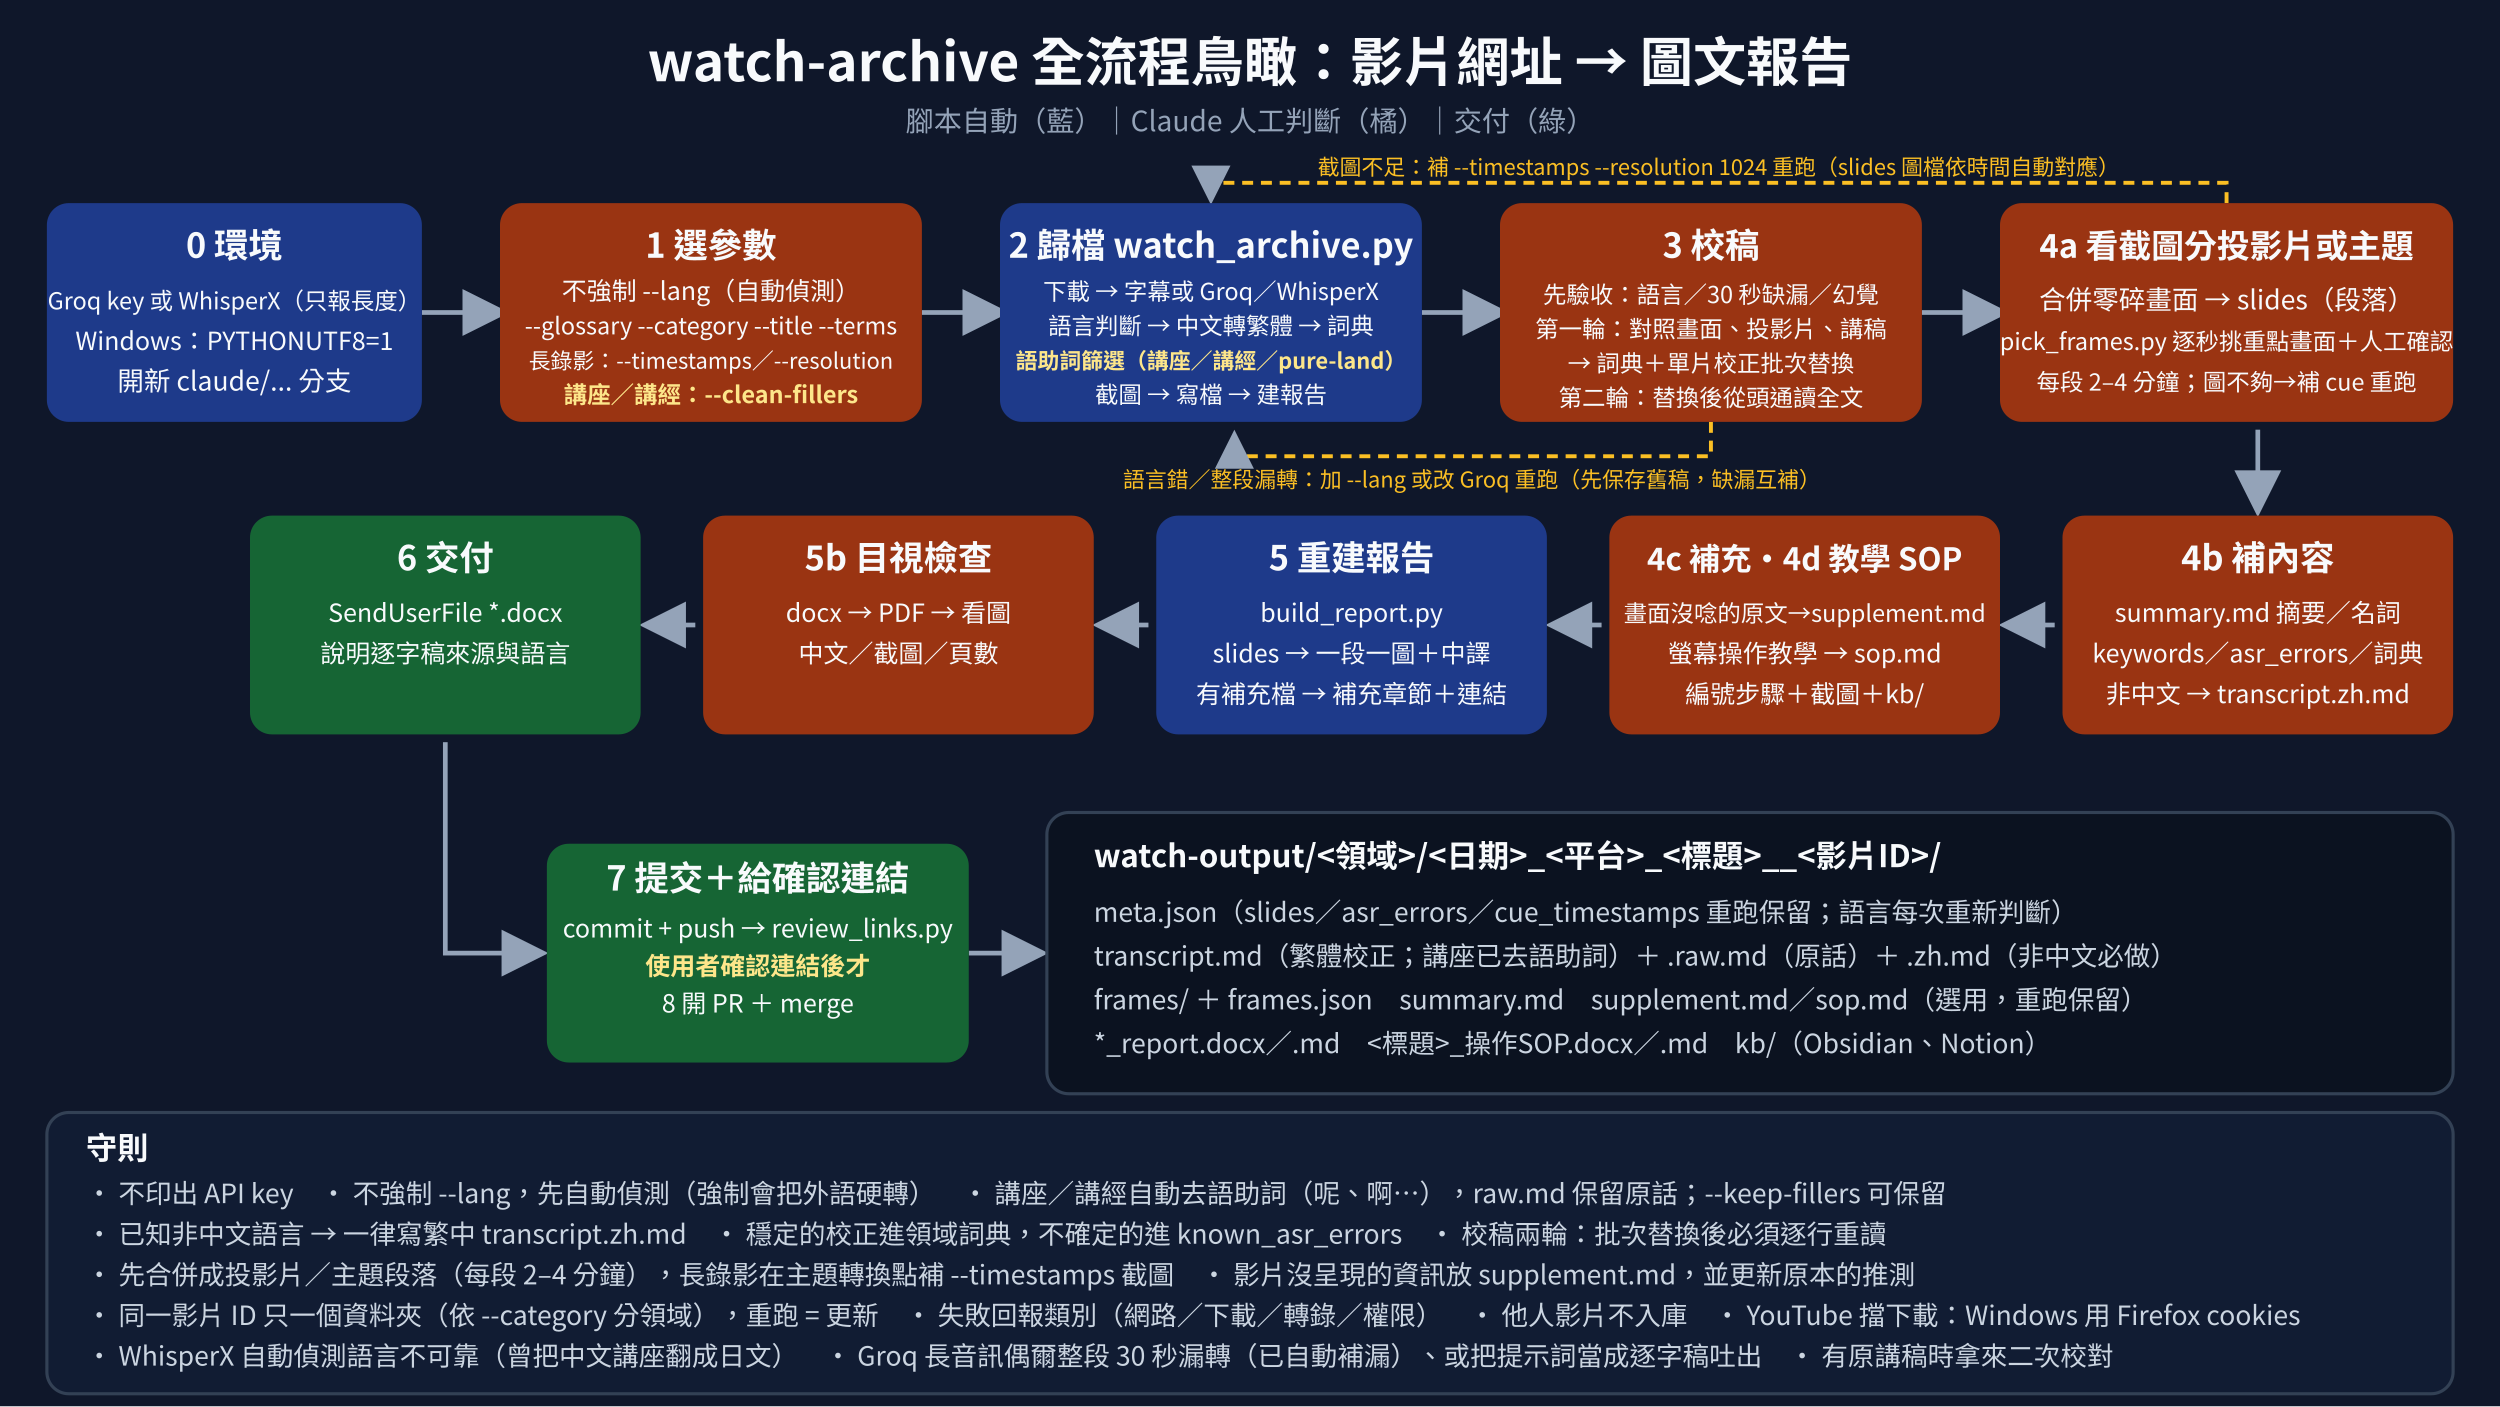
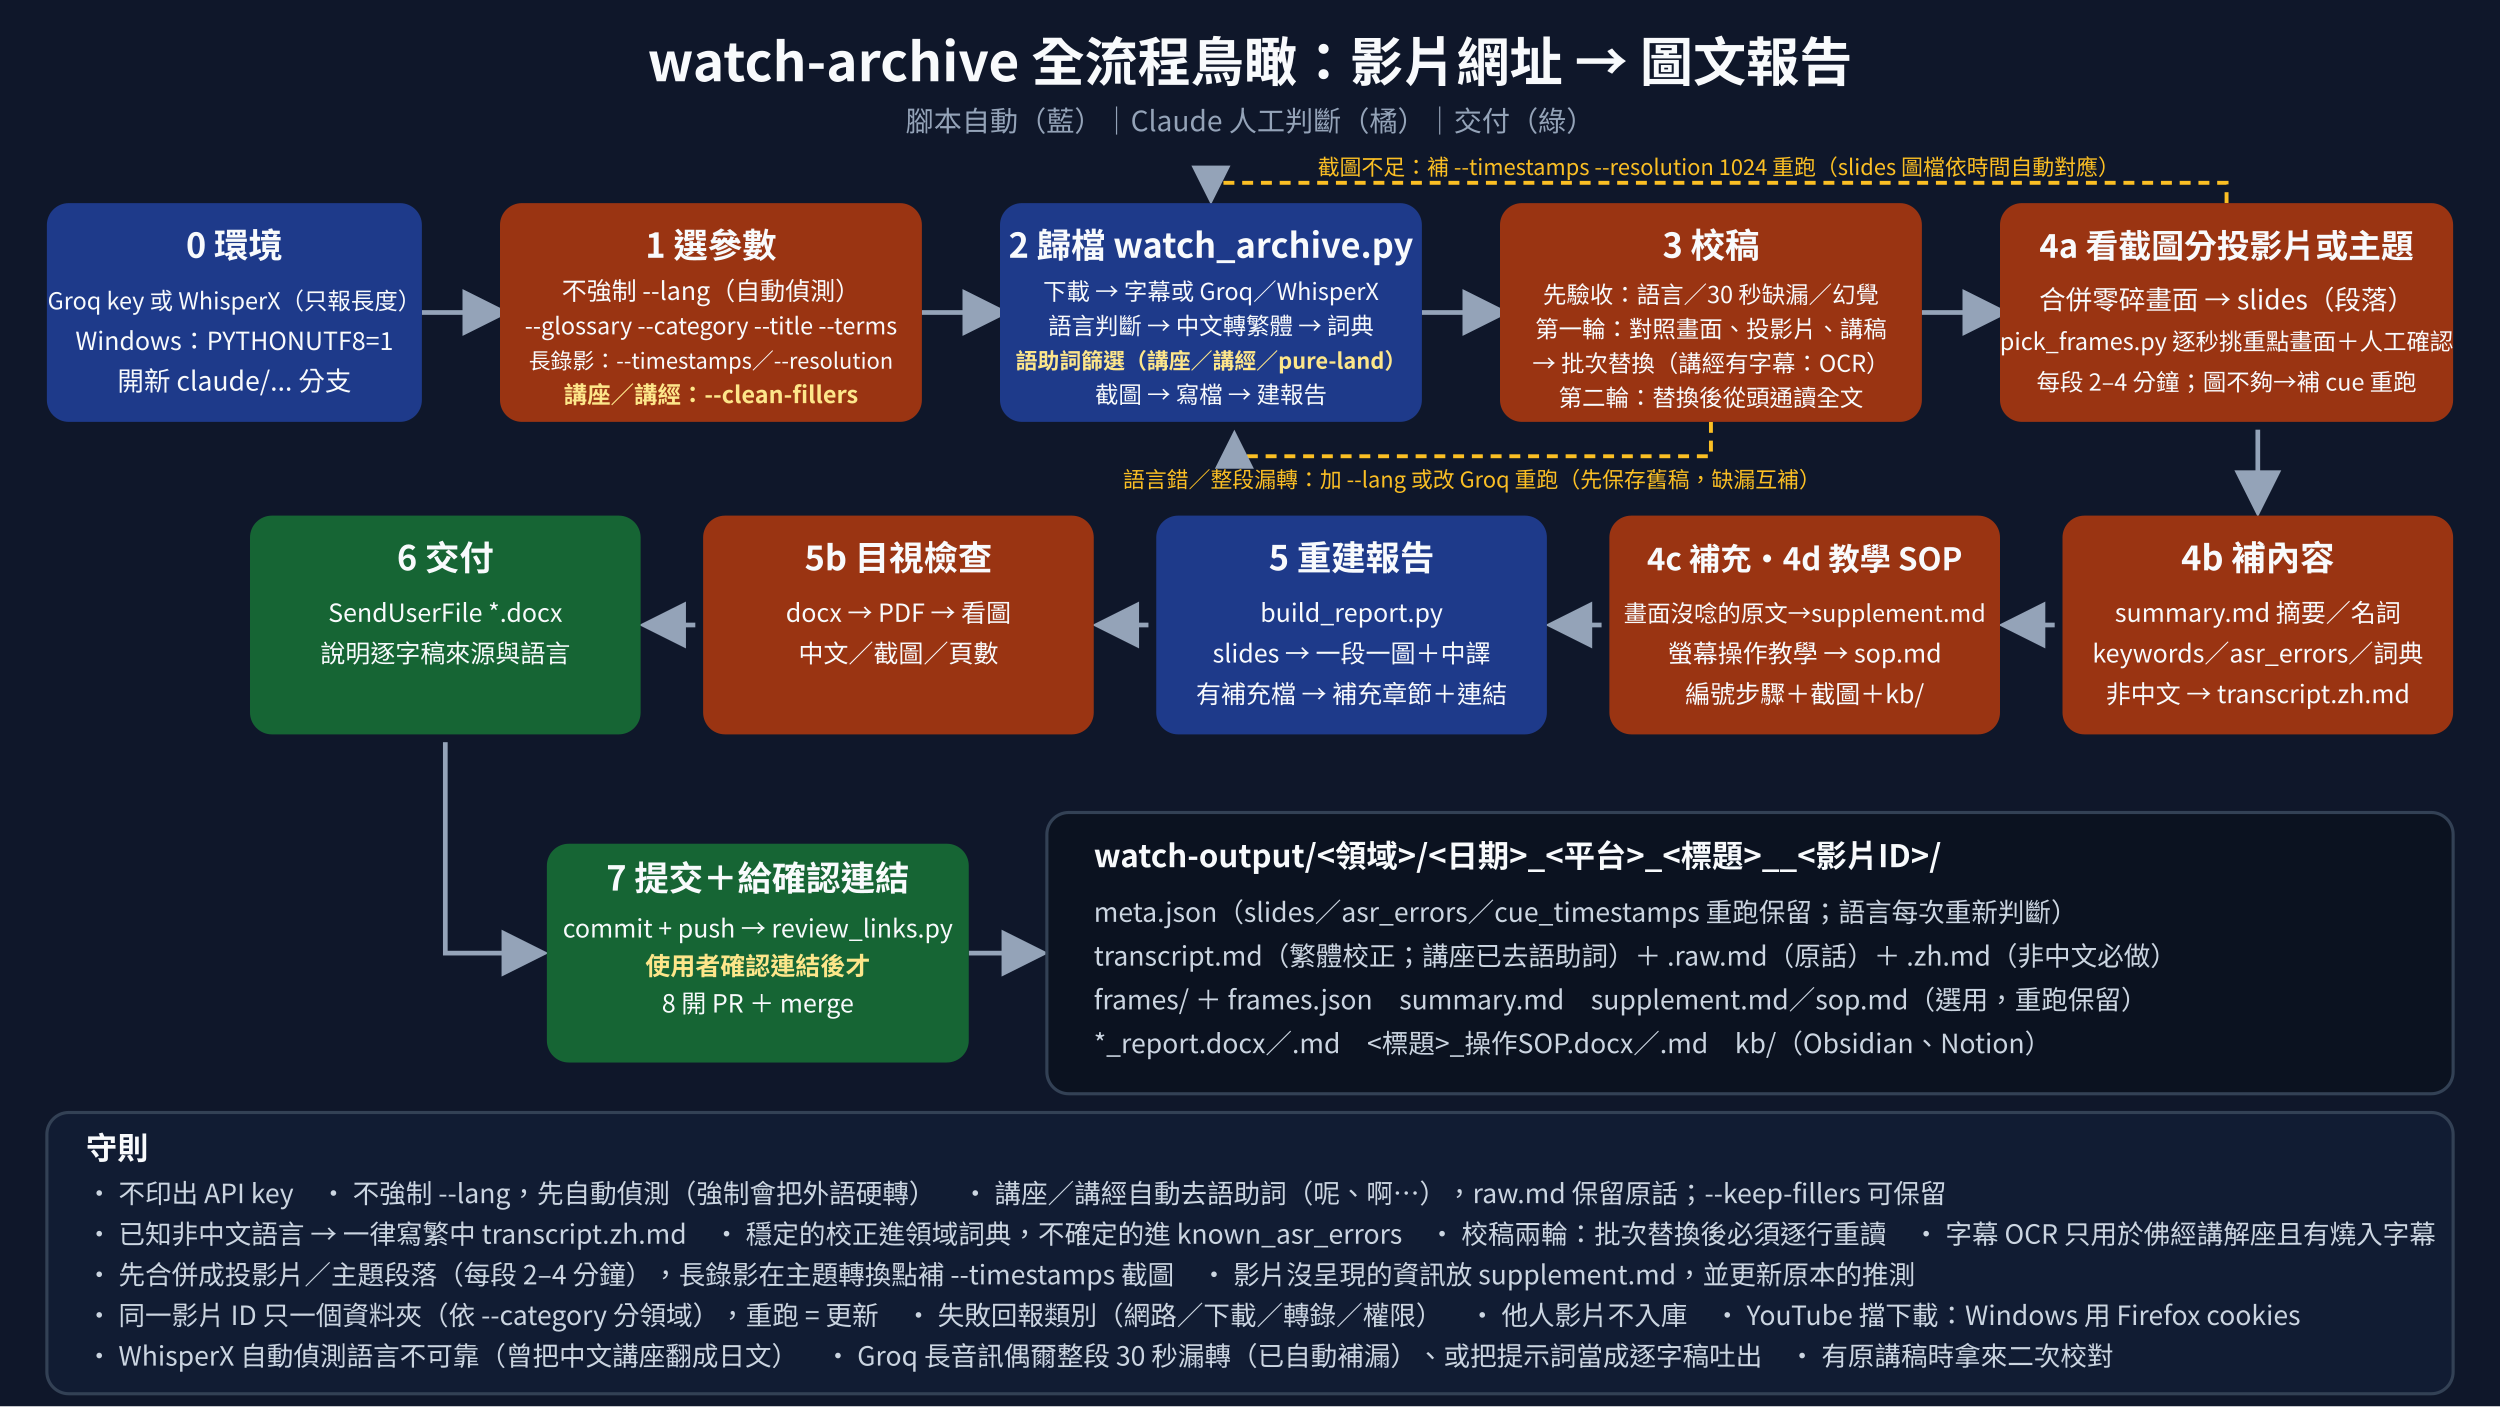
<svg xmlns="http://www.w3.org/2000/svg" viewBox="0 0 1600 900" width="1600" height="900" font-family="'WenQuanYi Zen Hei','Noto Sans CJK TC','Microsoft JhengHei',sans-serif">
  <rect width="1600" height="900" fill="#0f172a" />
  <text x="800" y="52" text-anchor="middle" font-size="34" font-weight="bold" fill="#f8fafc">watch-archive 全流程鳥瞰：影片網址 → 圖文報告</text>
  <text x="800" y="84" text-anchor="middle" font-size="18" fill="#94a3b8">腳本自動（藍）｜Claude 人工判斷（橘）｜交付（綠）</text>
  <defs>
    <marker id="a" markerWidth="10" markerHeight="10" refX="8" refY="5" orient="auto">
      <path d="M0,0 L10,5 L0,10 z" fill="#94a3b8" />
    </marker>
  </defs>
  <g stroke="#94a3b8" stroke-width="3" fill="none" marker-end="url(#a)">
    <path d="M270,200 H320" />
    <path d="M590,200 H640" />
    <path d="M910,200 H960" />
    <path d="M1230,200 H1280" />
    <path d="M1445,275 V325" />
    <path d="M1315,400 H1285" />
    <path d="M1025,400 H995" />
    <path d="M735,400 H705" />
    <path d="M445,400 H415" />
    <path d="M285,475 V610 H345" />
    <path d="M620,610 H665" />
  </g>
  <path d="M1425,130 V117 H775 V126" stroke="#fbbf24" stroke-width="2.5" stroke-dasharray="7 5" fill="none" marker-end="url(#a)" />
  <text x="1100" y="112" text-anchor="middle" font-size="14" fill="#fbbf24">截圖不足：補 --timestamps --resolution 1024 重跑（slides 圖檔依時間自動對應）</text>
  <path d="M1095,270 V292 H790 V280" stroke="#fbbf24" stroke-width="2.5" stroke-dasharray="7 5" fill="none" marker-end="url(#a)" />
  <text x="942" y="312" text-anchor="middle" font-size="14" fill="#fbbf24">語言錯／整段漏轉：加 --lang 或改 Groq 重跑（先保存舊稿，缺漏互補）</text>
  <g font-size="20" fill="#f8fafc">
    <rect x="30" y="130" width="240" height="140" rx="14" fill="#1e3a8a" />
    <text x="150" y="165" text-anchor="middle" font-weight="bold" font-size="22">0 環境</text>
    <text x="150" y="198" text-anchor="middle" font-size="15">Groq key 或 WhisperX（只報長度）</text>
    <text x="150" y="224" text-anchor="middle" font-size="16">Windows：PYTHONUTF8=1</text>
    <text x="150" y="250" text-anchor="middle" font-size="17">開新 claude/... 分支</text>
    <rect x="320" y="130" width="270" height="140" rx="14" fill="#9a3412" />
    <text x="455" y="165" text-anchor="middle" font-weight="bold" font-size="22">1 選參數</text>
    <text x="455" y="192" text-anchor="middle" font-size="16">不強制 --lang（自動偵測）</text>
    <text x="455" y="214" text-anchor="middle" font-size="15">--glossary --category --title --terms</text>
    <text x="455" y="236" text-anchor="middle" font-size="14">長錄影：--timestamps／--resolution</text>
    <text x="455" y="258" text-anchor="middle" font-size="15" fill="#fde68a" font-weight="bold">講座／講經：--clean-fillers</text>
    <rect x="640" y="130" width="270" height="140" rx="14" fill="#1e3a8a" />
    <text x="775" y="165" text-anchor="middle" font-weight="bold" font-size="22">2 歸檔 watch_archive.py</text>
    <text x="775" y="192" text-anchor="middle" font-size="15">下載 → 字幕或 Groq／WhisperX</text>
    <text x="775" y="214" text-anchor="middle" font-size="15">語言判斷 → 中文轉繁體 → 詞典</text>
    <text x="775" y="236" text-anchor="middle" font-size="14" fill="#fde68a" font-weight="bold">語助詞篩選（講座／講經／pure-land）</text>
    <text x="775" y="258" text-anchor="middle" font-size="15">截圖 → 寫檔 → 建報告</text>
    <rect x="960" y="130" width="270" height="140" rx="14" fill="#9a3412" />
    <text x="1095" y="165" text-anchor="middle" font-weight="bold" font-size="22">3 校稿</text>
    <text x="1095" y="194" text-anchor="middle" font-size="15">先驗收：語言／30 秒缺漏／幻覺</text>
    <text x="1095" y="216" text-anchor="middle" font-size="15">第一輪：對照畫面、投影片、講稿</text>
-     <text x="1095" y="238" text-anchor="middle" font-size="15">→ 詞典＋單片校正批次替換</text>
+     <text x="1095" y="238" text-anchor="middle" font-size="15">→ 批次替換（講經有字幕：OCR）</text>
    <text x="1095" y="260" text-anchor="middle" font-size="15">第二輪：替換後從頭通讀全文</text>
    <rect x="1280" y="130" width="290" height="140" rx="14" fill="#9a3412" />
    <text x="1425" y="165" text-anchor="middle" font-weight="bold" font-size="21">4a 看截圖分投影片或主題</text>
    <text x="1425" y="198" text-anchor="middle" font-size="17">合併零碎畫面 → slides（段落）</text>
    <text x="1425" y="224" text-anchor="middle" font-size="15">pick_frames.py 逐秒挑重點畫面＋人工確認</text>
    <text x="1425" y="250" text-anchor="middle" font-size="15">每段 2–4 分鐘；圖不夠→補 cue 重跑</text>
    <rect x="1320" y="330" width="250" height="140" rx="14" fill="#9a3412" />
    <text x="1445" y="365" text-anchor="middle" font-weight="bold" font-size="22">4b 補內容</text>
    <text x="1445" y="398" text-anchor="middle" font-size="16">summary.md 摘要／名詞</text>
    <text x="1445" y="424" text-anchor="middle" font-size="16">keywords／asr_errors／詞典</text>
    <text x="1445" y="450" text-anchor="middle" font-size="16">非中文 → transcript.zh.md</text>
    <rect x="1030" y="330" width="250" height="140" rx="14" fill="#9a3412" />
    <text x="1155" y="365" text-anchor="middle" font-weight="bold" font-size="20">4c 補充・4d 教學 SOP</text>
    <text x="1155" y="398" text-anchor="middle" font-size="15">畫面沒唸的原文→supplement.md</text>
    <text x="1155" y="424" text-anchor="middle" font-size="16">螢幕操作教學 → sop.md</text>
    <text x="1155" y="450" text-anchor="middle" font-size="16">編號步驟＋截圖＋kb/</text>
    <rect x="740" y="330" width="250" height="140" rx="14" fill="#1e3a8a" />
    <text x="865" y="365" text-anchor="middle" font-weight="bold" font-size="22">5 重建報告</text>
    <text x="865" y="398" text-anchor="middle" font-size="16">build_report.py</text>
    <text x="865" y="424" text-anchor="middle" font-size="16">slides → 一段一圖＋中譯</text>
    <text x="865" y="450" text-anchor="middle" font-size="16">有補充檔 → 補充章節＋連結</text>
    <rect x="450" y="330" width="250" height="140" rx="14" fill="#9a3412" />
    <text x="575" y="365" text-anchor="middle" font-weight="bold" font-size="22">5b 目視檢查</text>
    <text x="575" y="398" text-anchor="middle" font-size="16">docx → PDF → 看圖</text>
    <text x="575" y="424" text-anchor="middle" font-size="16">中文／截圖／頁數</text>
    <rect x="160" y="330" width="250" height="140" rx="14" fill="#166534" />
    <text x="285" y="365" text-anchor="middle" font-weight="bold" font-size="22">6 交付</text>
    <text x="285" y="398" text-anchor="middle" font-size="16">SendUserFile *.docx</text>
    <text x="285" y="424" text-anchor="middle" font-size="16">說明逐字稿來源與語言</text>
    <rect x="350" y="540" width="270" height="140" rx="14" fill="#166534" />
    <text x="485" y="570" text-anchor="middle" font-weight="bold" font-size="22">7 提交＋給確認連結</text>
    <text x="485" y="600" text-anchor="middle" font-size="16">commit + push → review_links.py</text>
    <text x="485" y="624" text-anchor="middle" font-size="16" fill="#fde68a" font-weight="bold">使用者確認連結後才</text>
    <text x="485" y="648" text-anchor="middle" font-size="16">8 開 PR ＋ merge</text>
  </g>
  <rect x="670" y="520" width="900" height="180" rx="14" fill="#0b1220" stroke="#334155" stroke-width="2" />
  <text x="700" y="555" font-size="20" font-weight="bold" fill="#f8fafc">watch-output/&lt;領域&gt;/&lt;日期&gt;_&lt;平台&gt;_&lt;標題&gt;__&lt;影片ID&gt;/</text>
  <g font-size="17" fill="#cbd5e1">
    <text x="700" y="590">meta.json（slides／asr_errors／cue_timestamps 重跑保留；語言每次重新判斷）</text>
    <text x="700" y="618">transcript.md（繁體校正；講座已去語助詞）＋ .raw.md（原話）＋ .zh.md（非中文必做）</text>
    <text x="700" y="646">frames/ ＋ frames.json　summary.md　supplement.md／sop.md（選用，重跑保留）</text>
    <text x="700" y="674">*_report.docx／.md　&lt;標題&gt;_操作SOP.docx／.md　kb/（Obsidian、Notion）</text>
  </g>
  <rect x="30" y="712" width="1540" height="180" rx="14" fill="#111c33" stroke="#334155" stroke-width="2" />
  <text x="55" y="742" font-size="20" font-weight="bold" fill="#f8fafc">守則</text>
  <g font-size="17" fill="#cbd5e1">
    <text x="55" y="770">• 不印出 API key　• 不強制 --lang，先自動偵測（強制會把外語硬轉）　• 講座／講經自動去語助詞（呢、啊…），raw.md 保留原話；--keep-fillers 可保留</text>
-     <text x="55" y="796">• 已知非中文語言 → 一律寫繁中 transcript.zh.md　• 穩定的校正進領域詞典，不確定的進 known_asr_errors　• 校稿兩輪：批次替換後必須逐行重讀</text>
+     <text x="55" y="796">• 已知非中文語言 → 一律寫繁中 transcript.zh.md　• 穩定的校正進領域詞典，不確定的進 known_asr_errors　• 校稿兩輪：批次替換後必須逐行重讀　• 字幕 OCR 只用於佛經講解座且有燒入字幕</text>
    <text x="55" y="822">• 先合併成投影片／主題段落（每段 2–4 分鐘），長錄影在主題轉換點補 --timestamps 截圖　• 影片沒呈現的資訊放 supplement.md，並更新原本的推測</text>
    <text x="55" y="848">• 同一影片 ID 只一個資料夾（依 --category 分領域），重跑 = 更新　• 失敗回報類別（網路／下載／轉錄／權限）　• 他人影片不入庫　• YouTube 擋下載：Windows 用 Firefox cookies</text>
    <text x="55" y="874">• WhisperX 自動偵測語言不可靠（曾把中文講座翻成日文）　• Groq 長音訊偶爾整段 30 秒漏轉（已自動補漏）、或把提示詞當成逐字稿吐出　• 有原講稿時拿來二次校對</text>
  </g>
</svg>
